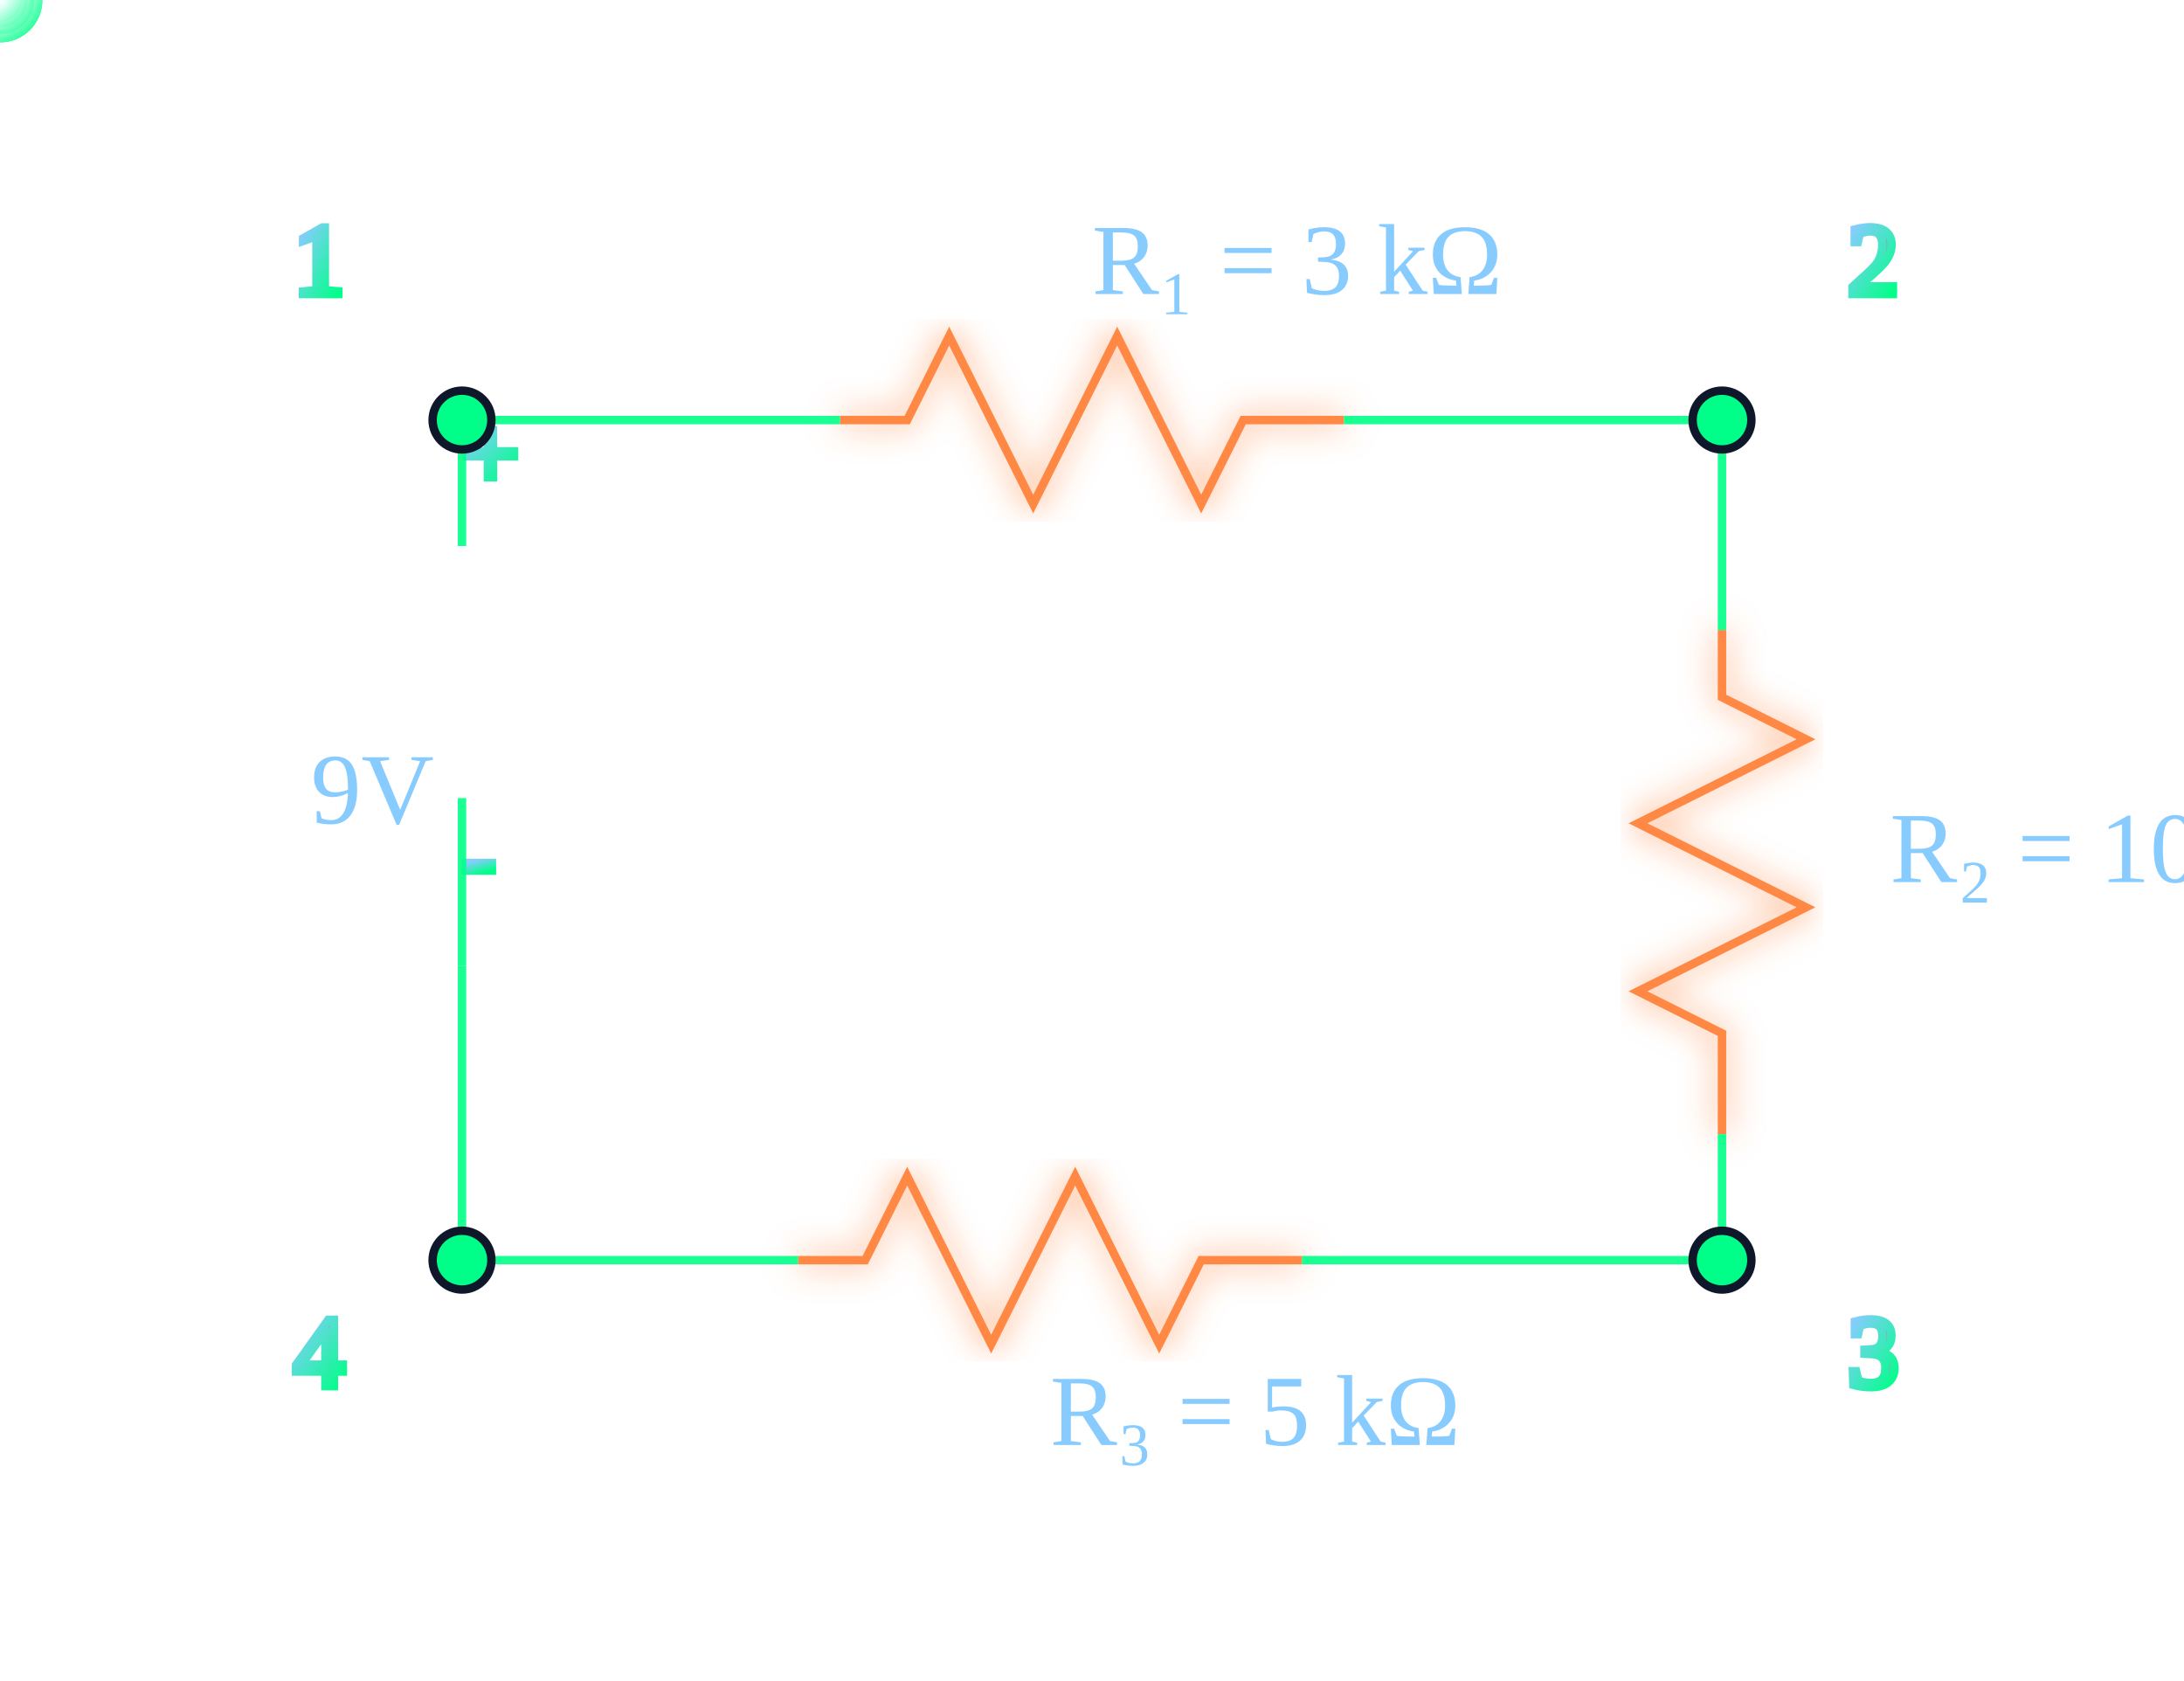
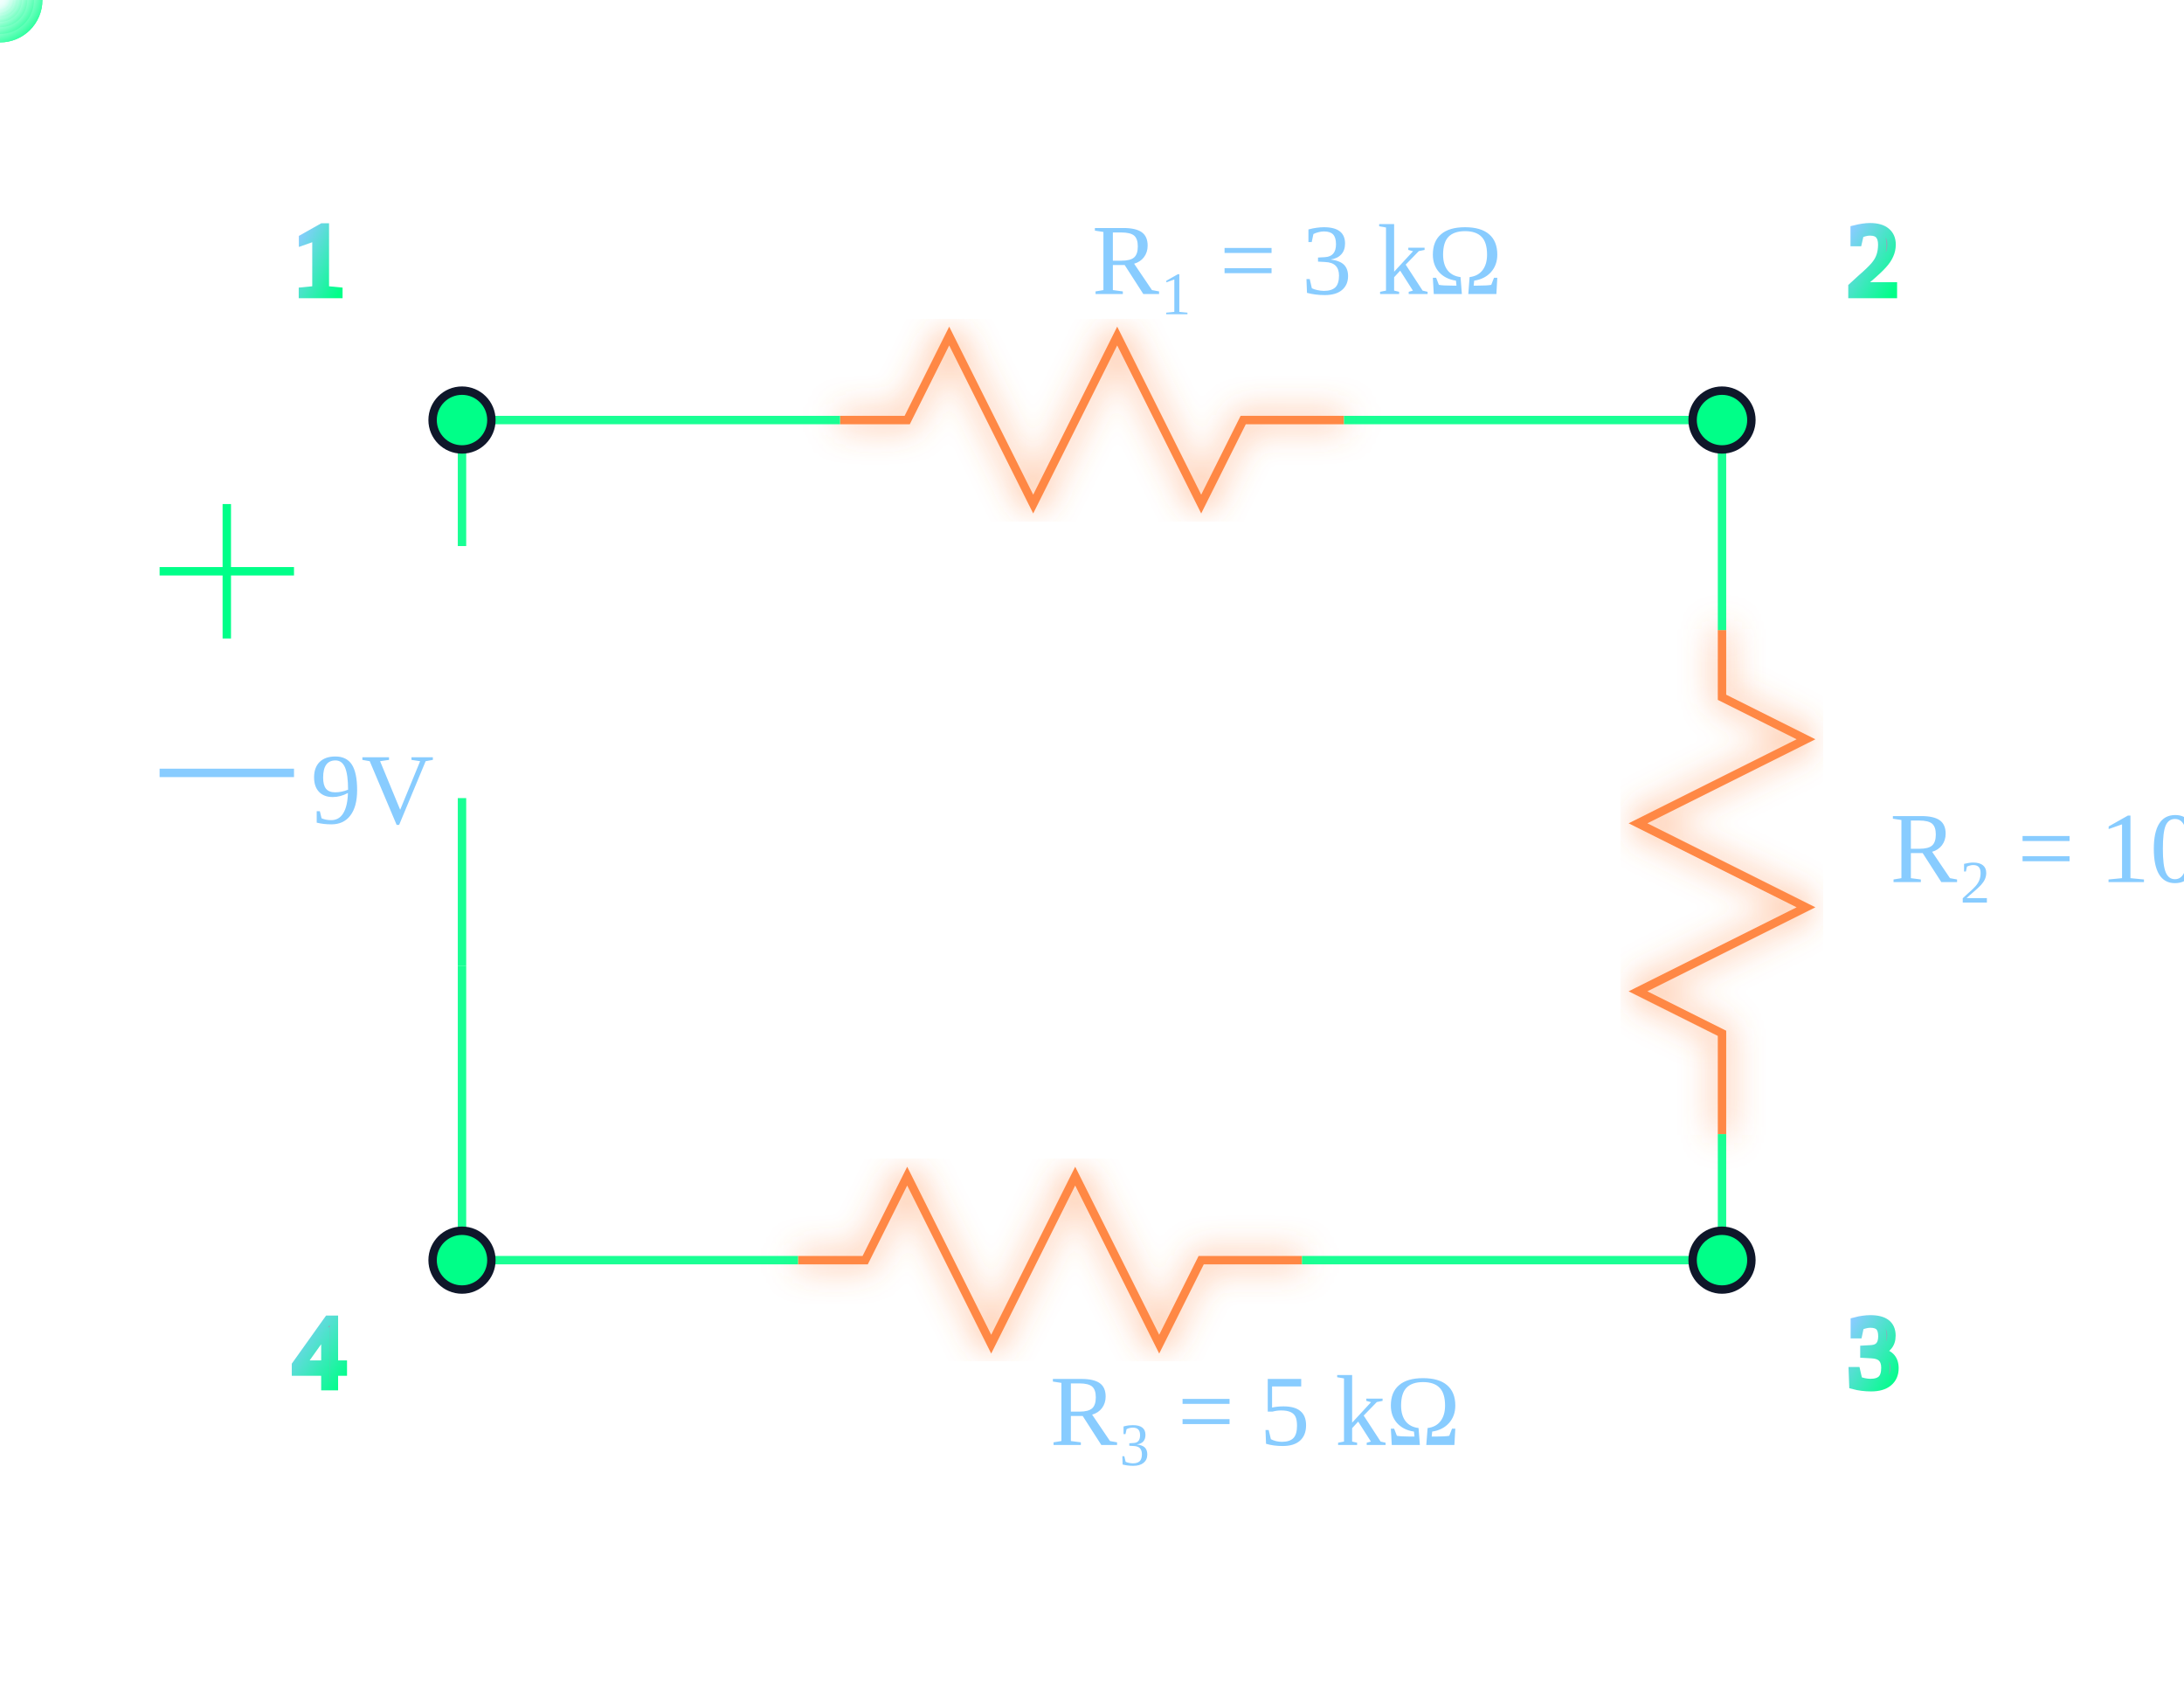
<svg xmlns="http://www.w3.org/2000/svg" xmlns:xlink="http://www.w3.org/1999/xlink" viewBox="0 0 260 200" role="img" aria-label="CircuiTry3D Logo - Three Resistor Circuit">
  <defs>
    <linearGradient id="wireGradient" x1="0%" y1="0%" x2="100%" y2="100%">
      <stop offset="0%" style="stop-color:#88ccff;stop-opacity:1" />
      <stop offset="100%" style="stop-color:#00ff88;stop-opacity:1" />
    </linearGradient>
    <linearGradient id="componentGradient" x1="0%" y1="0%" x2="100%" y2="0%">
      <stop offset="0%" style="stop-color:#ff8844;stop-opacity:1" />
      <stop offset="100%" style="stop-color:#ff8844;stop-opacity:1" />
    </linearGradient>
    <filter id="glow">
      <feGaussianBlur stdDeviation="2" result="coloredBlur" />
      <feMerge>
        <feMergeNode in="coloredBlur" />
        <feMergeNode in="SourceGraphic" />
      </feMerge>
    </filter>
    <filter id="photonGlow" x="-80%" y="-80%" width="260%" height="260%">
      <feGaussianBlur stdDeviation="3.0" result="blur" />
      <feColorMatrix in="blur" type="matrix" values="           1 0 0 0 0           0 1 0 0 0           0 0 1 0 0           0 0 0 16 -3.5" result="glow" />
      <feMerge>
        <feMergeNode in="glow" />
        <feMergeNode in="SourceGraphic" />
      </feMerge>
    </filter>
    <radialGradient id="photonFill" cx="35%" cy="35%" r="80%">
      <stop offset="0%" style="stop-color:#ffffff;stop-opacity:1" />
      <stop offset="46%" style="stop-color:#e8fffb;stop-opacity:1" />
      <stop offset="100%" style="stop-color:#00ff88;stop-opacity:1" />
    </radialGradient>
    <path id="photonPath" d="M 55 150          L 55 50          L 90 50          L 100 50          L 108 50          L 113 40          L 123 60          L 133 40          L 143 60          L 148 50          L 160 50          L 205 50          L 205 75          L 205 83          L 215 88          L 195 98          L 215 108          L 195 118          L 205 123          L 205 135          L 205 150          L 160 150          L 155 150          L 103 150          L 108 140          L 118 160          L 128 140          L 138 160          L 143 150          L 95 150          L 55 150" />
  </defs>
  <g stroke="url(#wireGradient)" strokeWidth="3.5" fill="none" strokeLinecap="round" strokeLinejoin="round">
    <line x1="55" y1="115" x2="55" y2="95" stroke="url(#wireGradient)" strokeWidth="3.5" />
-     <g transform="translate(55, 80)">
-       <line x1="-10" y1="-10" x2="10" y2="-10" stroke="url(#componentGradient)" strokeWidth="3.2" />
-       <line x1="-6" y1="6" x2="6" y2="6" stroke="url(#componentGradient)" strokeWidth="2.4" />
-       <text x="0" y="-22" fontSize="11" fill="#00ff88" fontWeight="700" textAnchor="middle">+</text>
-       <text x="0" y="26" fontSize="11" fill="#88ccff" fontWeight="700" textAnchor="middle">-</text>
+     <g transform="translate(55, 80)" data-battery="true" data-polarity="true">
+       <line x1="-18" y1="-12" x2="18" y2="-12" stroke="url(#componentGradient)" strokeWidth="4" />
+       <line x1="-12" y1="12" x2="12" y2="12" stroke="url(#componentGradient)" strokeWidth="2.8" />
+       <g stroke="#00ff88" strokeWidth="2.4" strokeLinecap="round">
+         <line x1="-36" y1="-12" x2="-20" y2="-12" />
+         <line x1="-28" y1="-20" x2="-28" y2="-4" />
+       </g>
+       <g stroke="#88ccff" strokeWidth="2.4" strokeLinecap="round">
+         <line x1="-36" y1="12" x2="-20" y2="12" />
+       </g>
    </g>
    <line x1="55" y1="65" x2="55" y2="50" stroke="url(#wireGradient)" strokeWidth="3.5" />
    <line x1="55" y1="50" x2="90" y2="50" stroke="url(#wireGradient)" strokeWidth="3.5" />
    <g transform="translate(130, 50)" stroke="url(#componentGradient)" strokeWidth="3.5" filter="url(#glow)">
      <polyline points="-30,0 -22,0 -17,-10 -7,10 3,-10 13,10 18,0 30,0" />
    </g>
    <line x1="160" y1="50" x2="205" y2="50" stroke="url(#wireGradient)" strokeWidth="3.5" />
    <line x1="205" y1="50" x2="205" y2="70" stroke="url(#wireGradient)" strokeWidth="3.5" />
    <g transform="translate(205, 105) rotate(90)" stroke="url(#componentGradient)" strokeWidth="3.5" filter="url(#glow)">
      <polyline points="-30,0 -22,0 -17,-10 -7,10 3,-10 13,10 18,0 30,0" />
    </g>
    <line x1="205" y1="135" x2="205" y2="150" stroke="url(#wireGradient)" strokeWidth="3.5" />
    <line x1="205" y1="150" x2="160" y2="150" stroke="url(#wireGradient)" strokeWidth="3.5" />
    <g transform="translate(125, 150)" stroke="url(#componentGradient)" strokeWidth="3.5" filter="url(#glow)">
      <polyline points="-30,0 -22,0 -17,-10 -7,10 3,-10 13,10 18,0 30,0" />
    </g>
    <line x1="95" y1="150" x2="55" y2="150" stroke="url(#wireGradient)" strokeWidth="3.5" />
    <line x1="55" y1="150" x2="55" y2="115" stroke="url(#wireGradient)" strokeWidth="3.5" />
    <g stroke="#00ff88" strokeWidth="1.2" opacity="0.9">
      <line x1="55" y1="115" x2="55" y2="95" />
      <line x1="55" y1="65" x2="55" y2="50" />
      <line x1="55" y1="50" x2="100" y2="50" />
      <line x1="160" y1="50" x2="205" y2="50" />
      <line x1="205" y1="50" x2="205" y2="75" />
      <line x1="205" y1="135" x2="205" y2="150" />
      <line x1="205" y1="150" x2="155" y2="150" />
      <line x1="95" y1="150" x2="55" y2="150" />
      <line x1="55" y1="150" x2="55" y2="115" />
    </g>
    <circle cx="55" cy="50" r="3.5" fill="#00ff88" stroke="#0f172a" strokeWidth="1.5" />
    <circle cx="205" cy="50" r="3.5" fill="#00ff88" stroke="#0f172a" strokeWidth="1.5" />
    <circle cx="205" cy="150" r="3.5" fill="#00ff88" stroke="#0f172a" strokeWidth="1.5" />
    <circle cx="55" cy="150" r="3.5" fill="#00ff88" stroke="#0f172a" strokeWidth="1.5" />
    <text x="35" y="35" fontSize="8" fill="#94a3b8" fontWeight="bold">1</text>
    <text x="220" y="35" fontSize="8" fill="#94a3b8" fontWeight="bold">2</text>
    <text x="220" y="165" fontSize="8" fill="#94a3b8" fontWeight="bold">3</text>
    <text x="35" y="165" fontSize="8" fill="#94a3b8" fontWeight="bold">4</text>
  </g>
  <g fontFamily="system-ui, -apple-system, sans-serif" fontSize="9" fill="#88ccff" textAnchor="middle" fontWeight="600">
    <text x="37" y="98">9V</text>
    <text x="130" y="35">R₁ = 3 kΩ</text>
    <text x="225" y="105">R₂ = 10 kΩ</text>
    <text x="125" y="172">R₃ = 5 kΩ</text>
  </g>
  <g aria-hidden="true" filter="url(#photonGlow)">
    <g>
      <circle r="5.05" fill="url(#photonFill)" opacity="1">
        <animateMotion dur="3.4s" repeatCount="indefinite" rotate="auto">
          <mpath href="#photonPath" xlink:href="#photonPath" />
        </animateMotion>
      </circle>
      <circle r="4.05" fill="url(#photonFill)" opacity="0.55">
        <animateMotion dur="3.4s" repeatCount="indefinite" rotate="auto" begin="-0.14s">
          <mpath href="#photonPath" xlink:href="#photonPath" />
        </animateMotion>
      </circle>
      <circle r="3.25" fill="url(#photonFill)" opacity="0.32">
        <animateMotion dur="3.4s" repeatCount="indefinite" rotate="auto" begin="-0.28s">
          <mpath href="#photonPath" xlink:href="#photonPath" />
        </animateMotion>
      </circle>
      <circle r="2.6" fill="url(#photonFill)" opacity="0.2">
        <animateMotion dur="3.4s" repeatCount="indefinite" rotate="auto" begin="-0.42s">
          <mpath href="#photonPath" xlink:href="#photonPath" />
        </animateMotion>
      </circle>
      <circle r="2.1" fill="url(#photonFill)" opacity="0.12">
        <animateMotion dur="3.4s" repeatCount="indefinite" rotate="auto" begin="-0.56s">
          <mpath href="#photonPath" xlink:href="#photonPath" />
        </animateMotion>
      </circle>
      <circle r="1.7" fill="url(#photonFill)" opacity="0.08">
        <animateMotion dur="3.4s" repeatCount="indefinite" rotate="auto" begin="-0.70s">
          <mpath href="#photonPath" xlink:href="#photonPath" />
        </animateMotion>
      </circle>
      <circle r="1.3" fill="url(#photonFill)" opacity="0.06">
        <animateMotion dur="3.4s" repeatCount="indefinite" rotate="auto" begin="-0.84s">
          <mpath href="#photonPath" xlink:href="#photonPath" />
        </animateMotion>
      </circle>
    </g>
    <g>
      <circle r="5.05" fill="url(#photonFill)" opacity="1">
        <animateMotion dur="3.4s" repeatCount="indefinite" rotate="auto" begin="-1.7s">
          <mpath href="#photonPath" xlink:href="#photonPath" />
        </animateMotion>
      </circle>
      <circle r="4.05" fill="url(#photonFill)" opacity="0.55">
        <animateMotion dur="3.4s" repeatCount="indefinite" rotate="auto" begin="-1.84s">
          <mpath href="#photonPath" xlink:href="#photonPath" />
        </animateMotion>
      </circle>
      <circle r="3.25" fill="url(#photonFill)" opacity="0.32">
        <animateMotion dur="3.4s" repeatCount="indefinite" rotate="auto" begin="-1.98s">
          <mpath href="#photonPath" xlink:href="#photonPath" />
        </animateMotion>
      </circle>
      <circle r="2.6" fill="url(#photonFill)" opacity="0.2">
        <animateMotion dur="3.4s" repeatCount="indefinite" rotate="auto" begin="-2.12s">
          <mpath href="#photonPath" xlink:href="#photonPath" />
        </animateMotion>
      </circle>
      <circle r="2.1" fill="url(#photonFill)" opacity="0.12">
        <animateMotion dur="3.4s" repeatCount="indefinite" rotate="auto" begin="-2.26s">
          <mpath href="#photonPath" xlink:href="#photonPath" />
        </animateMotion>
      </circle>
      <circle r="1.7" fill="url(#photonFill)" opacity="0.08">
        <animateMotion dur="3.4s" repeatCount="indefinite" rotate="auto" begin="-2.40s">
          <mpath href="#photonPath" xlink:href="#photonPath" />
        </animateMotion>
      </circle>
      <circle r="1.3" fill="url(#photonFill)" opacity="0.06">
        <animateMotion dur="3.4s" repeatCount="indefinite" rotate="auto" begin="-2.54s">
          <mpath href="#photonPath" xlink:href="#photonPath" />
        </animateMotion>
      </circle>
    </g>
  </g>
</svg>
